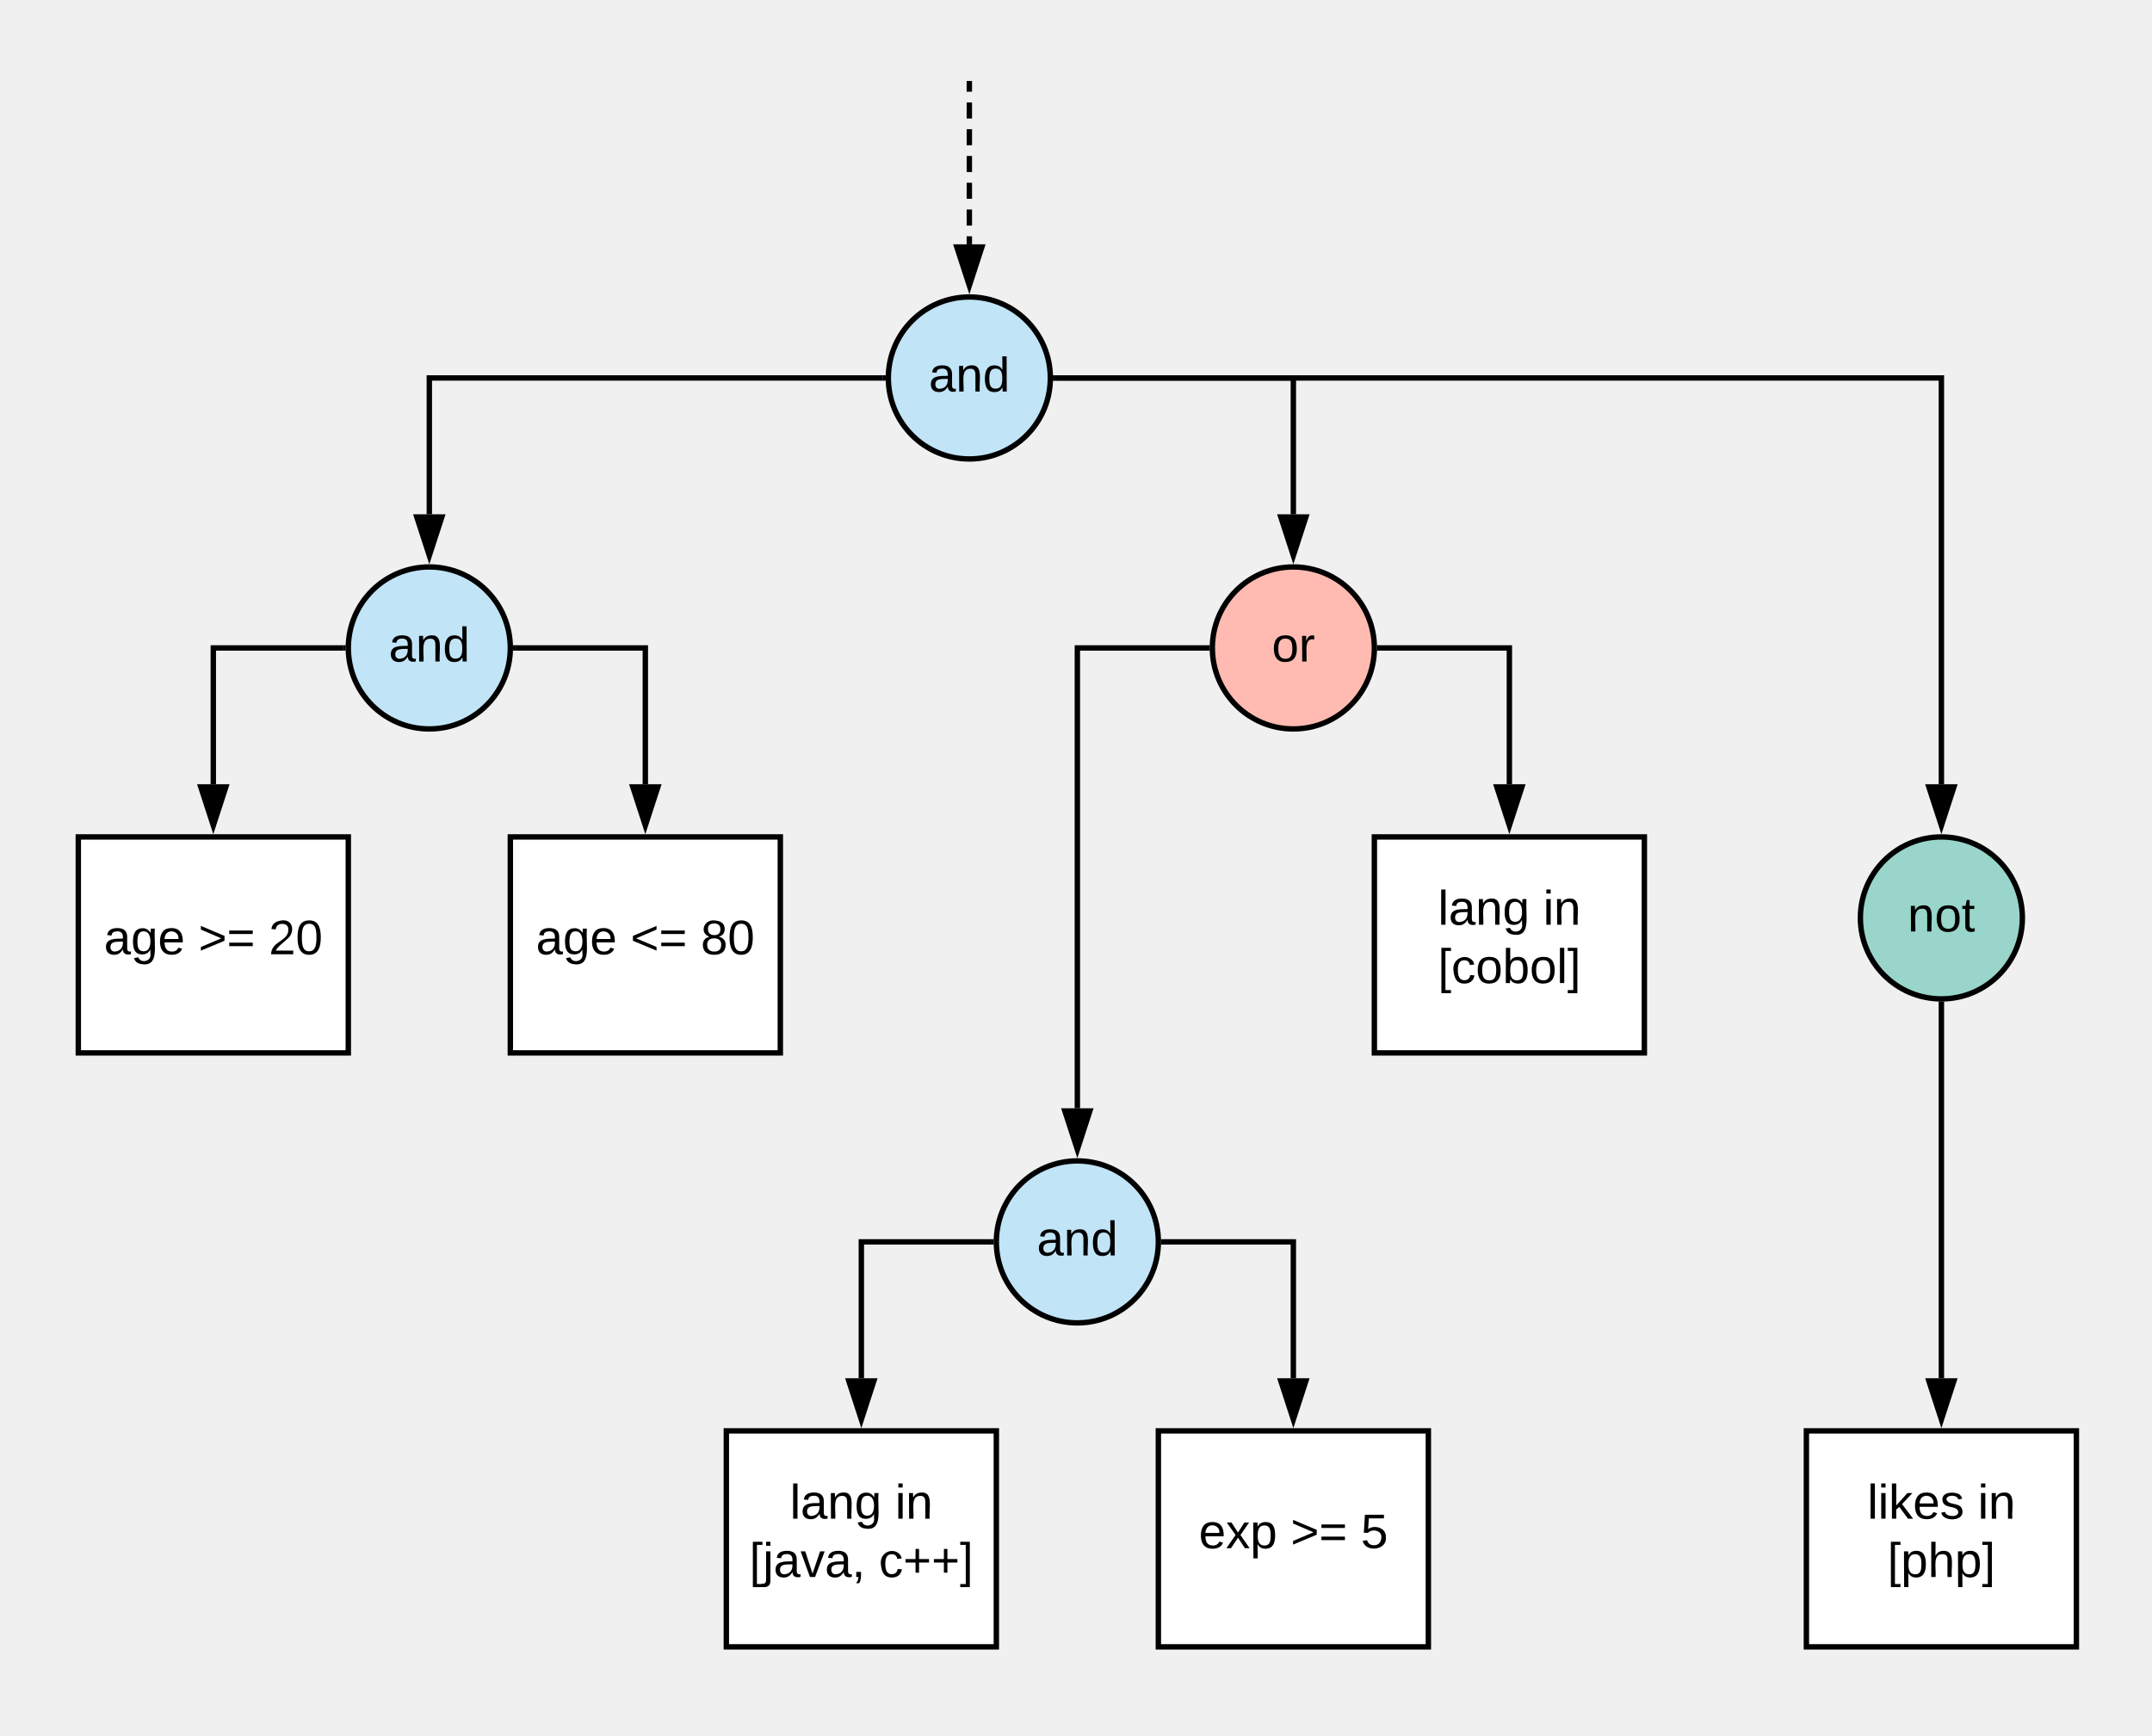
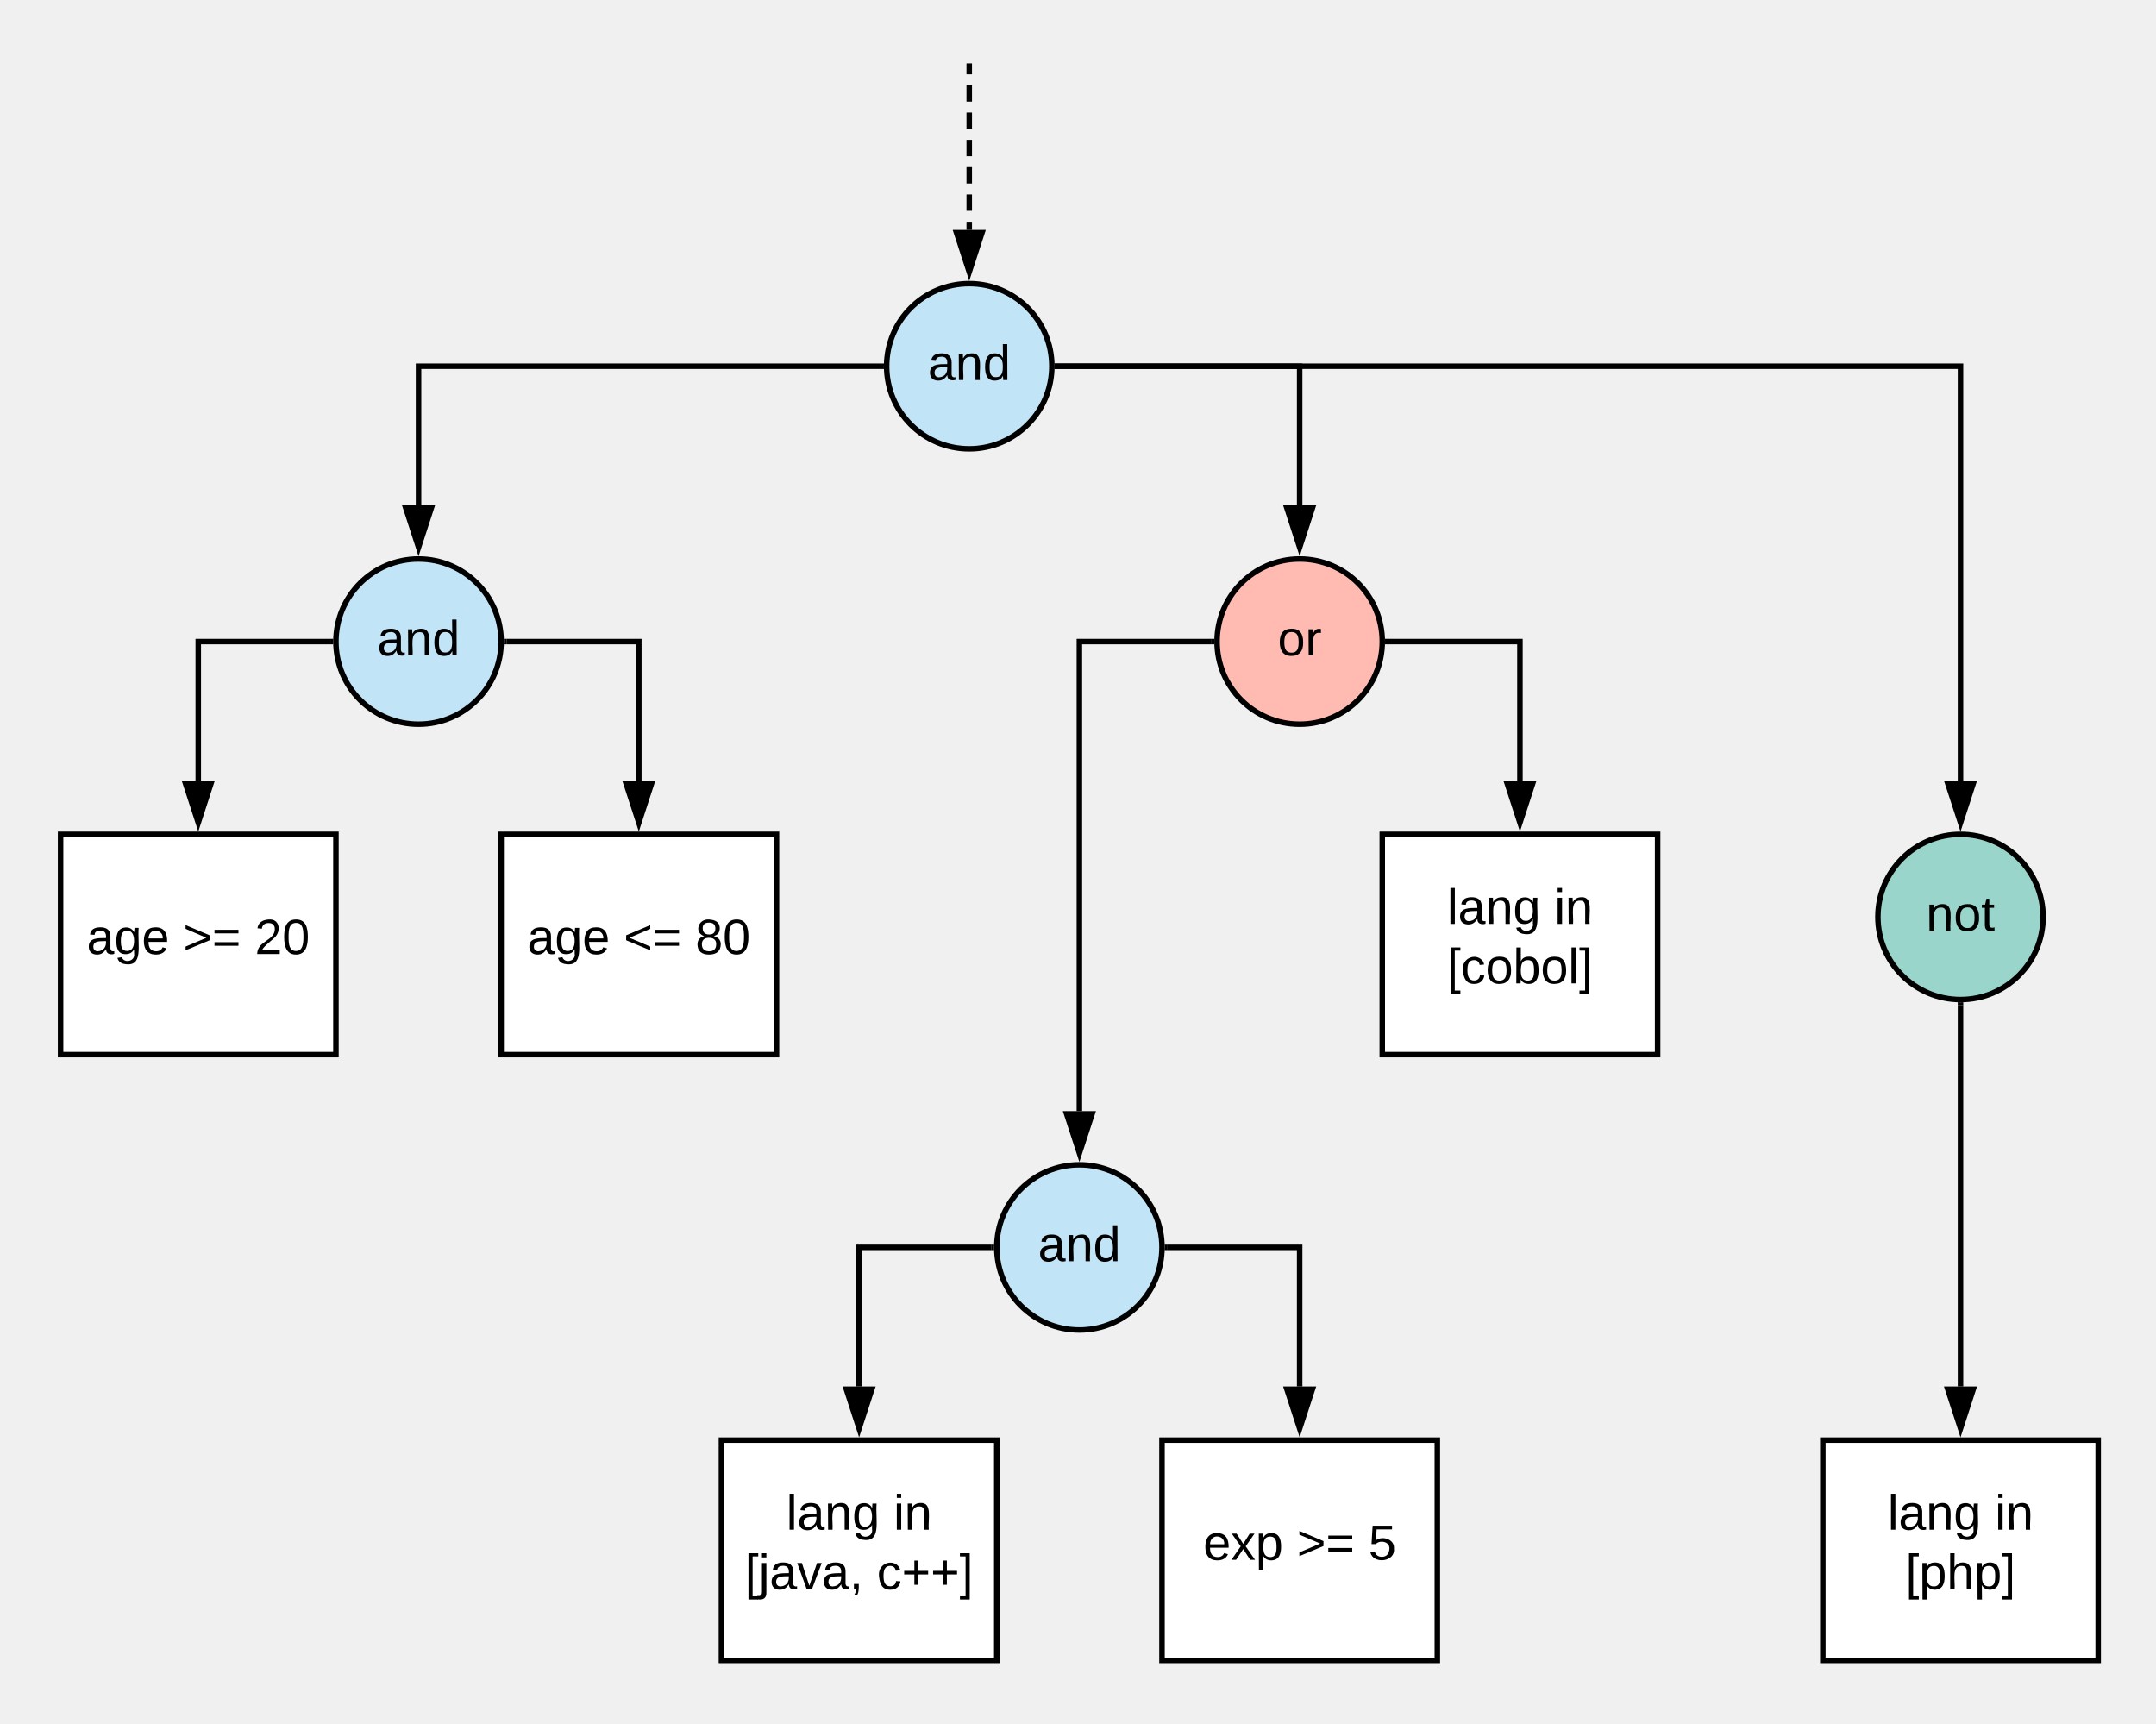
- <svg xmlns="http://www.w3.org/2000/svg" xmlns:ns1="lucid" xmlns:xlink="http://www.w3.org/1999/xlink" width="797" height="643">
-   <g transform="translate(-1031 -250)" ns1:page-tab-id="0_0">
+ <svg xmlns="http://www.w3.org/2000/svg" xmlns:ns1="lucid" xmlns:xlink="http://www.w3.org/1999/xlink" width="783" height="626">
+   <g transform="translate(-1038 -257)" ns1:page-tab-id="0_0">
    <path d="M1420 390c0 16.57-13.43 30-30 30s-30-13.43-30-30 13.43-30 30-30 30 13.43 30 30z" stroke="#000" stroke-width="2" fill="#c1e4f7" />
    <use xlink:href="#a" transform="matrix(1,0,0,1,1365,365) translate(10 30.025)" />
    <path d="M1390 281v2.97m0 3.97v5.95m0 3.96v5.95m0 3.97v5.95m0 3.97v5.94m0 3.97v5.96m0 3.96v2.98M1390 281.03V280" stroke="#000" stroke-width="2" fill="none" />
    <path d="M1390 355.76l-4.64-14.26h9.28z" stroke="#000" stroke-width="2" />
    <path d="M1358 390h-168v50.5" stroke="#000" stroke-width="2" fill="none" />
    <path d="M1359 389.98l.03 1.02h-1.06v-2h1.1z" />
    <path d="M1190 455.76l-4.64-14.26h9.28z" stroke="#000" stroke-width="2" />
    <path d="M1540 560h100v80h-100z" stroke="#000" stroke-width="2" fill="#fff" />
    <use xlink:href="#b" transform="matrix(1,0,0,1,1545,565) translate(18.55 27.525)" />
    <use xlink:href="#c" transform="matrix(1,0,0,1,1545,565) translate(57.5 27.525)" />
    <use xlink:href="#d" transform="matrix(1,0,0,1,1545,565) translate(18.525 49.125)" />
    <path d="M1060 560h100v80h-100z" stroke="#000" stroke-width="2" fill="#fff" />
    <use xlink:href="#e" transform="matrix(1,0,0,1,1065,565) translate(4.5 38.4625)" />
    <use xlink:href="#f" transform="matrix(1,0,0,1,1065,565) translate(39.5 38.4625)" />
    <use xlink:href="#g" transform="matrix(1,0,0,1,1065,565) translate(65.5 38.4625)" />
    <path d="M1220 560h100v80h-100z" stroke="#000" stroke-width="2" fill="#fff" />
    <use xlink:href="#e" transform="matrix(1,0,0,1,1225,565) translate(4.5 38.4625)" />
    <use xlink:href="#h" transform="matrix(1,0,0,1,1225,565) translate(39.5 38.4625)" />
    <use xlink:href="#i" transform="matrix(1,0,0,1,1225,565) translate(65.5 38.4625)" />
    <path d="M1220 490c0 16.57-13.43 30-30 30s-30-13.43-30-30 13.43-30 30-30 30 13.43 30 30z" stroke="#000" stroke-width="2" fill="#c1e4f7" />
    <use xlink:href="#a" transform="matrix(1,0,0,1,1165,465) translate(10 30.025)" />
    <path d="M1158 490h-48v50.5" stroke="#000" stroke-width="2" fill="none" />
    <path d="M1159 489.98l.03 1.02h-1.06v-2h1.1z" />
    <path d="M1110 555.76l-4.64-14.26h9.28z" stroke="#000" stroke-width="2" />
    <path d="M1222 490h48v50.5" stroke="#000" stroke-width="2" fill="none" />
    <path d="M1222.03 491h-1.1l.07-.98-.03-1.02h1.06z" />
    <path d="M1270 555.76l-4.64-14.26h9.28z" stroke="#000" stroke-width="2" />
    <path d="M1300 780h100v80h-100z" stroke="#000" stroke-width="2" fill="#fff" />
    <use xlink:href="#b" transform="matrix(1,0,0,1,1305,785) translate(18.55 27.525)" />
    <use xlink:href="#c" transform="matrix(1,0,0,1,1305,785) translate(57.5 27.525)" />
    <use xlink:href="#j" transform="matrix(1,0,0,1,1305,785) translate(3.525 49.125)" />
    <use xlink:href="#k" transform="matrix(1,0,0,1,1305,785) translate(51.475 49.125)" />
    <path d="M1460 780h100v80h-100z" stroke="#000" stroke-width="2" fill="#fff" />
    <use xlink:href="#l" transform="matrix(1,0,0,1,1465,785) translate(10 38.4625)" />
    <use xlink:href="#f" transform="matrix(1,0,0,1,1465,785) translate(44 38.4625)" />
    <use xlink:href="#m" transform="matrix(1,0,0,1,1465,785) translate(70 38.4625)" />
    <path d="M1460 710c0 16.57-13.43 30-30 30s-30-13.43-30-30 13.43-30 30-30 30 13.43 30 30z" stroke="#000" stroke-width="2" fill="#c1e4f7" />
    <use xlink:href="#a" transform="matrix(1,0,0,1,1405,685) translate(10 30.025)" />
    <path d="M1398 710h-48v50.5" stroke="#000" stroke-width="2" fill="none" />
    <path d="M1399 709.98l.03 1.02h-1.06v-2h1.1z" />
    <path d="M1350 775.76l-4.64-14.26h9.28z" stroke="#000" stroke-width="2" />
    <path d="M1462 710h48v50.5" stroke="#000" stroke-width="2" fill="none" />
    <path d="M1462.03 711h-1.1l.07-.98-.03-1.02h1.06z" />
    <path d="M1510 775.76l-4.64-14.26h9.28z" stroke="#000" stroke-width="2" />
    <path d="M1700 780h100v80h-100z" stroke="#000" stroke-width="2" fill="#fff" />
-     <use xlink:href="#n" transform="matrix(1,0,0,1,1705,785) translate(17.575 27.525)" />
-     <use xlink:href="#c" transform="matrix(1,0,0,1,1705,785) translate(58.475 27.525)" />
-     <use xlink:href="#o" transform="matrix(1,0,0,1,1705,785) translate(25 49.125)" />
+     <use xlink:href="#n" transform="matrix(1,0,0,1,1705,785) translate(18.55 27.525)" />
+     <use xlink:href="#o" transform="matrix(1,0,0,1,1705,785) translate(57.5 27.525)" />
+     <use xlink:href="#p" transform="matrix(1,0,0,1,1705,785) translate(25 49.125)" />
    <path d="M1540 490c0 16.57-13.43 30-30 30s-30-13.43-30-30 13.43-30 30-30 30 13.43 30 30z" stroke="#000" stroke-width="2" fill="#ffbbb1" />
-     <use xlink:href="#p" transform="matrix(1,0,0,1,1485,465) translate(17.025 30.025)" />
+     <use xlink:href="#q" transform="matrix(1,0,0,1,1485,465) translate(17.025 30.025)" />
    <path d="M1422 390h88v50.5" stroke="#000" stroke-width="2" fill="none" />
    <path d="M1422.03 391h-1.1l.07-.98-.03-1.02h1.06z" />
    <path d="M1510 455.76l-4.64-14.26h9.28z" stroke="#000" stroke-width="2" />
    <path d="M1542 490h48v50.5" stroke="#000" stroke-width="2" fill="none" />
    <path d="M1542.03 491h-1.1l.07-.98-.03-1.02h1.06z" />
    <path d="M1590 555.76l-4.64-14.26h9.28z" stroke="#000" stroke-width="2" />
    <path d="M1478 490h-48v170.5" stroke="#000" stroke-width="2" fill="none" />
    <path d="M1479 489.98l.03 1.02h-1.06v-2h1.1z" />
    <path d="M1430 675.76l-4.64-14.26h9.28z" stroke="#000" stroke-width="2" />
    <path d="M1780 590c0 16.57-13.43 30-30 30s-30-13.43-30-30 13.43-30 30-30 30 13.43 30 30z" stroke="#000" stroke-width="2" fill="#99d5ca" />
    <g>
-       <use xlink:href="#q" transform="matrix(1,0,0,1,1725,565) translate(12.5 30.025)" />
+       <use xlink:href="#r" transform="matrix(1,0,0,1,1725,565) translate(12.5 30.025)" />
    </g>
    <path d="M1422 390h328v150.5" stroke="#000" stroke-width="2" fill="none" />
    <path d="M1422.03 391h-1.1l.07-.98-.03-1.02h1.06z" />
    <path d="M1750 555.76l-4.64-14.26h9.28z" stroke="#000" stroke-width="2" />
    <path d="M1750 622v138.5" stroke="#000" stroke-width="2" fill="none" />
    <path d="M1749.98 621l1.02-.03v1.06h-2v-1.1z" />
    <path d="M1750 775.76l-4.64-14.26h9.28z" stroke="#000" stroke-width="2" />
    <defs>
-       <path d="M141-36C126-15 110 5 73 4 37 3 15-17 15-53c-1-64 63-63 125-63 3-35-9-54-41-54-24 1-41 7-42 31l-33-3c5-37 33-52 76-52 45 0 72 20 72 64v82c-1 20 7 32 28 27v20c-31 9-61-2-59-35zM48-53c0 20 12 33 32 33 41-3 63-29 60-74-43 2-92-5-92 41" id="r" />
-       <path d="M117-194c89-4 53 116 60 194h-32v-121c0-31-8-49-39-48C34-167 62-67 57 0H25l-1-190h30c1 10-1 24 2 32 11-22 29-35 61-36" id="s" />
-       <path d="M85-194c31 0 48 13 60 33l-1-100h32l1 261h-30c-2-10 0-23-3-31C134-8 116 4 85 4 32 4 16-35 15-94c0-66 23-100 70-100zm9 24c-40 0-46 34-46 75 0 40 6 74 45 74 42 0 51-32 51-76 0-42-9-74-50-73" id="t" />
+       <path d="M141-36C126-15 110 5 73 4 37 3 15-17 15-53c-1-64 63-63 125-63 3-35-9-54-41-54-24 1-41 7-42 31l-33-3c5-37 33-52 76-52 45 0 72 20 72 64v82c-1 20 7 32 28 27v20c-31 9-61-2-59-35zM48-53c0 20 12 33 32 33 41-3 63-29 60-74-43 2-92-5-92 41" id="s" />
+       <path d="M117-194c89-4 53 116 60 194h-32v-121c0-31-8-49-39-48C34-167 62-67 57 0H25l-1-190h30c1 10-1 24 2 32 11-22 29-35 61-36" id="t" />
+       <path d="M85-194c31 0 48 13 60 33l-1-100h32l1 261h-30c-2-10 0-23-3-31C134-8 116 4 85 4 32 4 16-35 15-94c0-66 23-100 70-100zm9 24c-40 0-46 34-46 75 0 40 6 74 45 74 42 0 51-32 51-76 0-42-9-74-50-73" id="u" />
      <g id="a">
-         <use transform="matrix(0.05,0,0,0.05,0,0)" xlink:href="#r" />
-         <use transform="matrix(0.05,0,0,0.05,10,0)" xlink:href="#s" />
-         <use transform="matrix(0.05,0,0,0.05,20,0)" xlink:href="#t" />
+         <use transform="matrix(0.05,0,0,0.05,0,0)" xlink:href="#s" />
+         <use transform="matrix(0.05,0,0,0.05,10,0)" xlink:href="#t" />
+         <use transform="matrix(0.05,0,0,0.05,20,0)" xlink:href="#u" />
      </g>
-       <path d="M24 0v-261h32V0H24" id="u" />
-       <path d="M177-190C167-65 218 103 67 71c-23-6-38-20-44-43l32-5c15 47 100 32 89-28v-30C133-14 115 1 83 1 29 1 15-40 15-95c0-56 16-97 71-98 29-1 48 16 59 35 1-10 0-23 2-32h30zM94-22c36 0 50-32 50-73 0-42-14-75-50-75-39 0-46 34-46 75s6 73 46 73" id="v" />
+       <path d="M24 0v-261h32V0H24" id="v" />
+       <path d="M177-190C167-65 218 103 67 71c-23-6-38-20-44-43l32-5c15 47 100 32 89-28v-30C133-14 115 1 83 1 29 1 15-40 15-95c0-56 16-97 71-98 29-1 48 16 59 35 1-10 0-23 2-32h30zM94-22c36 0 50-32 50-73 0-42-14-75-50-75-39 0-46 34-46 75s6 73 46 73" id="w" />
      <g id="b">
-         <use transform="matrix(0.05,0,0,0.05,0,0)" xlink:href="#u" />
-         <use transform="matrix(0.05,0,0,0.05,3.95,0)" xlink:href="#r" />
-         <use transform="matrix(0.05,0,0,0.05,13.95,0)" xlink:href="#s" />
-         <use transform="matrix(0.05,0,0,0.05,23.95,0)" xlink:href="#v" />
+         <use transform="matrix(0.05,0,0,0.05,0,0)" xlink:href="#v" />
+         <use transform="matrix(0.05,0,0,0.05,3.95,0)" xlink:href="#s" />
+         <use transform="matrix(0.05,0,0,0.05,13.95,0)" xlink:href="#t" />
+         <use transform="matrix(0.05,0,0,0.05,23.95,0)" xlink:href="#w" />
      </g>
-       <path d="M24-231v-30h32v30H24zM24 0v-190h32V0H24" id="w" />
+       <path d="M24-231v-30h32v30H24zM24 0v-190h32V0H24" id="x" />
      <g id="c">
-         <use transform="matrix(0.05,0,0,0.05,0,0)" xlink:href="#w" />
+         <use transform="matrix(0.05,0,0,0.05,0,0)" xlink:href="#x" />
+         <use transform="matrix(0.05,0,0,0.05,3.95,0)" xlink:href="#t" />
+       </g>
+       <path d="M26 75v-336h71v23H56V52h41v23H26" id="y" />
+       <path d="M96-169c-40 0-48 33-48 73s9 75 48 75c24 0 41-14 43-38l32 2c-6 37-31 61-74 61-59 0-76-41-82-99-10-93 101-131 147-64 4 7 5 14 7 22l-32 3c-4-21-16-35-41-35" id="z" />
+       <path d="M100-194c62-1 85 37 85 99 1 63-27 99-86 99S16-35 15-95c0-66 28-99 85-99zM99-20c44 1 53-31 53-75 0-43-8-75-51-75s-53 32-53 75 10 74 51 75" id="A" />
+       <path d="M115-194c53 0 69 39 70 98 0 66-23 100-70 100C84 3 66-7 56-30L54 0H23l1-261h32v101c10-23 28-34 59-34zm-8 174c40 0 45-34 45-75 0-40-5-75-45-74-42 0-51 32-51 76 0 43 10 73 51 73" id="B" />
+       <path d="M3 75V52h41v-290H3v-23h71V75H3" id="C" />
+       <g id="d">
+         <use transform="matrix(0.05,0,0,0.05,0,0)" xlink:href="#y" />
+         <use transform="matrix(0.05,0,0,0.05,5,0)" xlink:href="#z" />
+         <use transform="matrix(0.05,0,0,0.05,14,0)" xlink:href="#A" />
+         <use transform="matrix(0.05,0,0,0.05,24,0)" xlink:href="#B" />
+         <use transform="matrix(0.05,0,0,0.05,34,0)" xlink:href="#A" />
+         <use transform="matrix(0.05,0,0,0.05,44,0)" xlink:href="#v" />
+         <use transform="matrix(0.05,0,0,0.05,47.95,0)" xlink:href="#C" />
+       </g>
+       <path d="M100-194c63 0 86 42 84 106H49c0 40 14 67 53 68 26 1 43-12 49-29l28 8c-11 28-37 45-77 45C44 4 14-33 15-96c1-61 26-98 85-98zm52 81c6-60-76-77-97-28-3 7-6 17-6 28h103" id="D" />
+       <g id="e">
+         <use transform="matrix(0.05,0,0,0.05,0,0)" xlink:href="#s" />
+         <use transform="matrix(0.05,0,0,0.05,10,0)" xlink:href="#w" />
+         <use transform="matrix(0.05,0,0,0.05,20,0)" xlink:href="#D" />
+       </g>
+       <path d="M18-27v-27l151-64-151-65v-27l175 74v36" id="E" />
+       <path d="M18-150v-26h174v26H18zm0 90v-26h174v26H18" id="F" />
+       <g id="f">
+         <use transform="matrix(0.05,0,0,0.05,0,0)" xlink:href="#E" />
+         <use transform="matrix(0.05,0,0,0.05,10.5,0)" xlink:href="#F" />
+       </g>
+       <path d="M101-251c82-7 93 87 43 132L82-64C71-53 59-42 53-27h129V0H18c2-99 128-94 128-182 0-28-16-43-45-43s-46 15-49 41l-32-3c6-41 34-60 81-64" id="G" />
+       <path d="M101-251c68 0 85 55 85 127S166 4 100 4C33 4 14-52 14-124c0-73 17-127 87-127zm-1 229c47 0 54-49 54-102s-4-102-53-102c-51 0-55 48-55 102 0 53 5 102 54 102" id="H" />
+       <g id="g">
+         <use transform="matrix(0.05,0,0,0.05,0,0)" xlink:href="#G" />
+         <use transform="matrix(0.05,0,0,0.05,10,0)" xlink:href="#H" />
+       </g>
+       <path d="M18-100v-36l175-74v27L42-118l151 64v27" id="I" />
+       <g id="h">
+         <use transform="matrix(0.05,0,0,0.05,0,0)" xlink:href="#I" />
+         <use transform="matrix(0.05,0,0,0.05,10.5,0)" xlink:href="#F" />
+       </g>
+       <path d="M134-131c28 9 52 24 51 62-1 50-34 73-85 73S17-19 16-69c0-36 21-54 49-61-75-25-45-126 34-121 46 3 78 18 79 63 0 33-17 51-44 57zm-34-11c31 1 46-15 46-44 0-28-17-43-47-42-29 0-46 13-45 42 1 28 16 44 46 44zm1 122c35 0 51-18 51-52 0-30-18-46-53-46-33 0-51 17-51 47 0 34 19 51 53 51" id="J" />
+       <g id="i">
+         <use transform="matrix(0.05,0,0,0.05,0,0)" xlink:href="#J" />
+         <use transform="matrix(0.05,0,0,0.05,10,0)" xlink:href="#H" />
+       </g>
+       <path d="M24-231v-30h32v30H24zM-9 49c24 4 33-6 33-30v-209h32V24c2 40-23 58-65 49V49" id="K" />
+       <path d="M108 0H70L1-190h34L89-25l56-165h34" id="L" />
+       <path d="M68-38c1 34 0 65-14 84H32c9-13 17-26 17-46H33v-38h35" id="M" />
+       <g id="j">
+         <use transform="matrix(0.05,0,0,0.05,0,0)" xlink:href="#y" />
+         <use transform="matrix(0.05,0,0,0.05,5,0)" xlink:href="#K" />
+         <use transform="matrix(0.05,0,0,0.05,8.95,0)" xlink:href="#s" />
+         <use transform="matrix(0.05,0,0,0.05,18.95,0)" xlink:href="#L" />
+         <use transform="matrix(0.05,0,0,0.05,27.95,0)" xlink:href="#s" />
+         <use transform="matrix(0.05,0,0,0.05,37.95,0)" xlink:href="#M" />
+       </g>
+       <path d="M118-107v75H92v-75H18v-26h74v-75h26v75h74v26h-74" id="N" />
+       <g id="k">
+         <use transform="matrix(0.05,0,0,0.05,0,0)" xlink:href="#z" />
+         <use transform="matrix(0.05,0,0,0.05,9,0)" xlink:href="#N" />
+         <use transform="matrix(0.05,0,0,0.05,19.5,0)" xlink:href="#N" />
+         <use transform="matrix(0.05,0,0,0.05,30,0)" xlink:href="#C" />
+       </g>
+       <path d="M141 0L90-78 38 0H4l68-98-65-92h35l48 74 47-74h35l-64 92 68 98h-35" id="O" />
+       <path d="M115-194c55 1 70 41 70 98S169 2 115 4C84 4 66-9 55-30l1 105H24l-1-265h31l2 30c10-21 28-34 59-34zm-8 174c40 0 45-34 45-75s-6-73-45-74c-42 0-51 32-51 76 0 43 10 73 51 73" id="P" />
+       <g id="l">
+         <use transform="matrix(0.05,0,0,0.05,0,0)" xlink:href="#D" />
+         <use transform="matrix(0.05,0,0,0.05,10,0)" xlink:href="#O" />
+         <use transform="matrix(0.05,0,0,0.05,19,0)" xlink:href="#P" />
+       </g>
+       <path d="M54-142c48-35 137-8 131 61C196 18 31 33 14-55l32-4c7 23 22 37 52 37 35-1 51-22 54-58 4-55-73-65-99-34H22l8-134h141v27H59" id="Q" />
+       <use transform="matrix(0.05,0,0,0.05,0,0)" xlink:href="#Q" id="m" />
+       <g id="n">
+         <use transform="matrix(0.05,0,0,0.05,0,0)" xlink:href="#v" />
        <use transform="matrix(0.05,0,0,0.05,3.95,0)" xlink:href="#s" />
+         <use transform="matrix(0.05,0,0,0.05,13.95,0)" xlink:href="#t" />
+         <use transform="matrix(0.05,0,0,0.05,23.95,0)" xlink:href="#w" />
      </g>
-       <path d="M26 75v-336h71v23H56V52h41v23H26" id="x" />
-       <path d="M96-169c-40 0-48 33-48 73s9 75 48 75c24 0 41-14 43-38l32 2c-6 37-31 61-74 61-59 0-76-41-82-99-10-93 101-131 147-64 4 7 5 14 7 22l-32 3c-4-21-16-35-41-35" id="y" />
-       <path d="M100-194c62-1 85 37 85 99 1 63-27 99-86 99S16-35 15-95c0-66 28-99 85-99zM99-20c44 1 53-31 53-75 0-43-8-75-51-75s-53 32-53 75 10 74 51 75" id="z" />
-       <path d="M115-194c53 0 69 39 70 98 0 66-23 100-70 100C84 3 66-7 56-30L54 0H23l1-261h32v101c10-23 28-34 59-34zm-8 174c40 0 45-34 45-75 0-40-5-75-45-74-42 0-51 32-51 76 0 43 10 73 51 73" id="A" />
-       <path d="M3 75V52h41v-290H3v-23h71V75H3" id="B" />
-       <g id="d">
-         <use transform="matrix(0.05,0,0,0.05,0,0)" xlink:href="#x" />
-         <use transform="matrix(0.05,0,0,0.05,5,0)" xlink:href="#y" />
-         <use transform="matrix(0.05,0,0,0.05,14,0)" xlink:href="#z" />
-         <use transform="matrix(0.05,0,0,0.05,24,0)" xlink:href="#A" />
-         <use transform="matrix(0.05,0,0,0.05,34,0)" xlink:href="#z" />
-         <use transform="matrix(0.05,0,0,0.05,44,0)" xlink:href="#u" />
-         <use transform="matrix(0.05,0,0,0.05,47.95,0)" xlink:href="#B" />
-       </g>
-       <path d="M100-194c63 0 86 42 84 106H49c0 40 14 67 53 68 26 1 43-12 49-29l28 8c-11 28-37 45-77 45C44 4 14-33 15-96c1-61 26-98 85-98zm52 81c6-60-76-77-97-28-3 7-6 17-6 28h103" id="C" />
-       <g id="e">
-         <use transform="matrix(0.05,0,0,0.05,0,0)" xlink:href="#r" />
-         <use transform="matrix(0.05,0,0,0.05,10,0)" xlink:href="#v" />
-         <use transform="matrix(0.05,0,0,0.05,20,0)" xlink:href="#C" />
-       </g>
-       <path d="M18-27v-27l151-64-151-65v-27l175 74v36" id="D" />
-       <path d="M18-150v-26h174v26H18zm0 90v-26h174v26H18" id="E" />
-       <g id="f">
-         <use transform="matrix(0.05,0,0,0.05,0,0)" xlink:href="#D" />
-         <use transform="matrix(0.05,0,0,0.05,10.5,0)" xlink:href="#E" />
-       </g>
-       <path d="M101-251c82-7 93 87 43 132L82-64C71-53 59-42 53-27h129V0H18c2-99 128-94 128-182 0-28-16-43-45-43s-46 15-49 41l-32-3c6-41 34-60 81-64" id="F" />
-       <path d="M101-251c68 0 85 55 85 127S166 4 100 4C33 4 14-52 14-124c0-73 17-127 87-127zm-1 229c47 0 54-49 54-102s-4-102-53-102c-51 0-55 48-55 102 0 53 5 102 54 102" id="G" />
-       <g id="g">
-         <use transform="matrix(0.05,0,0,0.05,0,0)" xlink:href="#F" />
-         <use transform="matrix(0.05,0,0,0.05,10,0)" xlink:href="#G" />
-       </g>
-       <path d="M18-100v-36l175-74v27L42-118l151 64v27" id="H" />
-       <g id="h">
-         <use transform="matrix(0.05,0,0,0.05,0,0)" xlink:href="#H" />
-         <use transform="matrix(0.05,0,0,0.05,10.5,0)" xlink:href="#E" />
-       </g>
-       <path d="M134-131c28 9 52 24 51 62-1 50-34 73-85 73S17-19 16-69c0-36 21-54 49-61-75-25-45-126 34-121 46 3 78 18 79 63 0 33-17 51-44 57zm-34-11c31 1 46-15 46-44 0-28-17-43-47-42-29 0-46 13-45 42 1 28 16 44 46 44zm1 122c35 0 51-18 51-52 0-30-18-46-53-46-33 0-51 17-51 47 0 34 19 51 53 51" id="I" />
-       <g id="i">
-         <use transform="matrix(0.05,0,0,0.05,0,0)" xlink:href="#I" />
-         <use transform="matrix(0.05,0,0,0.05,10,0)" xlink:href="#G" />
-       </g>
-       <path d="M24-231v-30h32v30H24zM-9 49c24 4 33-6 33-30v-209h32V24c2 40-23 58-65 49V49" id="J" />
-       <path d="M108 0H70L1-190h34L89-25l56-165h34" id="K" />
-       <path d="M68-38c1 34 0 65-14 84H32c9-13 17-26 17-46H33v-38h35" id="L" />
-       <g id="j">
-         <use transform="matrix(0.05,0,0,0.05,0,0)" xlink:href="#x" />
-         <use transform="matrix(0.05,0,0,0.05,5,0)" xlink:href="#J" />
-         <use transform="matrix(0.05,0,0,0.05,8.95,0)" xlink:href="#r" />
-         <use transform="matrix(0.05,0,0,0.05,18.95,0)" xlink:href="#K" />
-         <use transform="matrix(0.05,0,0,0.05,27.95,0)" xlink:href="#r" />
-         <use transform="matrix(0.05,0,0,0.05,37.95,0)" xlink:href="#L" />
-       </g>
-       <path d="M118-107v75H92v-75H18v-26h74v-75h26v75h74v26h-74" id="M" />
-       <g id="k">
-         <use transform="matrix(0.05,0,0,0.05,0,0)" xlink:href="#y" />
-         <use transform="matrix(0.05,0,0,0.05,9,0)" xlink:href="#M" />
-         <use transform="matrix(0.05,0,0,0.05,19.5,0)" xlink:href="#M" />
-         <use transform="matrix(0.05,0,0,0.05,30,0)" xlink:href="#B" />
-       </g>
-       <path d="M141 0L90-78 38 0H4l68-98-65-92h35l48 74 47-74h35l-64 92 68 98h-35" id="N" />
-       <path d="M115-194c55 1 70 41 70 98S169 2 115 4C84 4 66-9 55-30l1 105H24l-1-265h31l2 30c10-21 28-34 59-34zm-8 174c40 0 45-34 45-75s-6-73-45-74c-42 0-51 32-51 76 0 43 10 73 51 73" id="O" />
-       <g id="l">
-         <use transform="matrix(0.05,0,0,0.05,0,0)" xlink:href="#C" />
-         <use transform="matrix(0.05,0,0,0.05,10,0)" xlink:href="#N" />
-         <use transform="matrix(0.05,0,0,0.05,19,0)" xlink:href="#O" />
-       </g>
-       <path d="M54-142c48-35 137-8 131 61C196 18 31 33 14-55l32-4c7 23 22 37 52 37 35-1 51-22 54-58 4-55-73-65-99-34H22l8-134h141v27H59" id="P" />
-       <use transform="matrix(0.05,0,0,0.05,0,0)" xlink:href="#P" id="m" />
-       <path d="M143 0L79-87 56-68V0H24v-261h32v163l83-92h37l-77 82L181 0h-38" id="Q" />
-       <path d="M135-143c-3-34-86-38-87 0 15 53 115 12 119 90S17 21 10-45l28-5c4 36 97 45 98 0-10-56-113-15-118-90-4-57 82-63 122-42 12 7 21 19 24 35" id="R" />
-       <g id="n">
-         <use transform="matrix(0.05,0,0,0.05,0,0)" xlink:href="#u" />
-         <use transform="matrix(0.05,0,0,0.05,3.95,0)" xlink:href="#w" />
-         <use transform="matrix(0.05,0,0,0.05,7.9,0)" xlink:href="#Q" />
-         <use transform="matrix(0.05,0,0,0.05,16.9,0)" xlink:href="#C" />
-         <use transform="matrix(0.05,0,0,0.05,26.9,0)" xlink:href="#R" />
-       </g>
-       <path d="M106-169C34-169 62-67 57 0H25v-261h32l-1 103c12-21 28-36 61-36 89 0 53 116 60 194h-32v-121c2-32-8-49-39-48" id="S" />
      <g id="o">
        <use transform="matrix(0.05,0,0,0.05,0,0)" xlink:href="#x" />
-         <use transform="matrix(0.05,0,0,0.05,5,0)" xlink:href="#O" />
-         <use transform="matrix(0.05,0,0,0.05,15,0)" xlink:href="#S" />
-         <use transform="matrix(0.05,0,0,0.05,25,0)" xlink:href="#O" />
-         <use transform="matrix(0.05,0,0,0.05,35,0)" xlink:href="#B" />
+         <use transform="matrix(0.05,0,0,0.05,3.95,0)" xlink:href="#t" />
      </g>
-       <path d="M114-163C36-179 61-72 57 0H25l-1-190h30c1 12-1 29 2 39 6-27 23-49 58-41v29" id="T" />
+       <path d="M106-169C34-169 62-67 57 0H25v-261h32l-1 103c12-21 28-36 61-36 89 0 53 116 60 194h-32v-121c2-32-8-49-39-48" id="R" />
      <g id="p">
-         <use transform="matrix(0.05,0,0,0.05,0,0)" xlink:href="#z" />
-         <use transform="matrix(0.05,0,0,0.05,10,0)" xlink:href="#T" />
+         <use transform="matrix(0.05,0,0,0.05,0,0)" xlink:href="#y" />
+         <use transform="matrix(0.05,0,0,0.05,5,0)" xlink:href="#P" />
+         <use transform="matrix(0.05,0,0,0.05,15,0)" xlink:href="#R" />
+         <use transform="matrix(0.05,0,0,0.05,25,0)" xlink:href="#P" />
+         <use transform="matrix(0.05,0,0,0.05,35,0)" xlink:href="#C" />
      </g>
-       <path d="M59-47c-2 24 18 29 38 22v24C64 9 27 4 27-40v-127H5v-23h24l9-43h21v43h35v23H59v120" id="U" />
+       <path d="M114-163C36-179 61-72 57 0H25l-1-190h30c1 12-1 29 2 39 6-27 23-49 58-41v29" id="S" />
      <g id="q">
-         <use transform="matrix(0.05,0,0,0.05,0,0)" xlink:href="#s" />
-         <use transform="matrix(0.05,0,0,0.05,10,0)" xlink:href="#z" />
-         <use transform="matrix(0.05,0,0,0.05,20,0)" xlink:href="#U" />
+         <use transform="matrix(0.05,0,0,0.05,0,0)" xlink:href="#A" />
+         <use transform="matrix(0.05,0,0,0.05,10,0)" xlink:href="#S" />
+       </g>
+       <path d="M59-47c-2 24 18 29 38 22v24C64 9 27 4 27-40v-127H5v-23h24l9-43h21v43h35v23H59v120" id="T" />
+       <g id="r">
+         <use transform="matrix(0.05,0,0,0.05,0,0)" xlink:href="#t" />
+         <use transform="matrix(0.05,0,0,0.05,10,0)" xlink:href="#A" />
+         <use transform="matrix(0.05,0,0,0.05,20,0)" xlink:href="#T" />
      </g>
    </defs>
  </g>
</svg>
